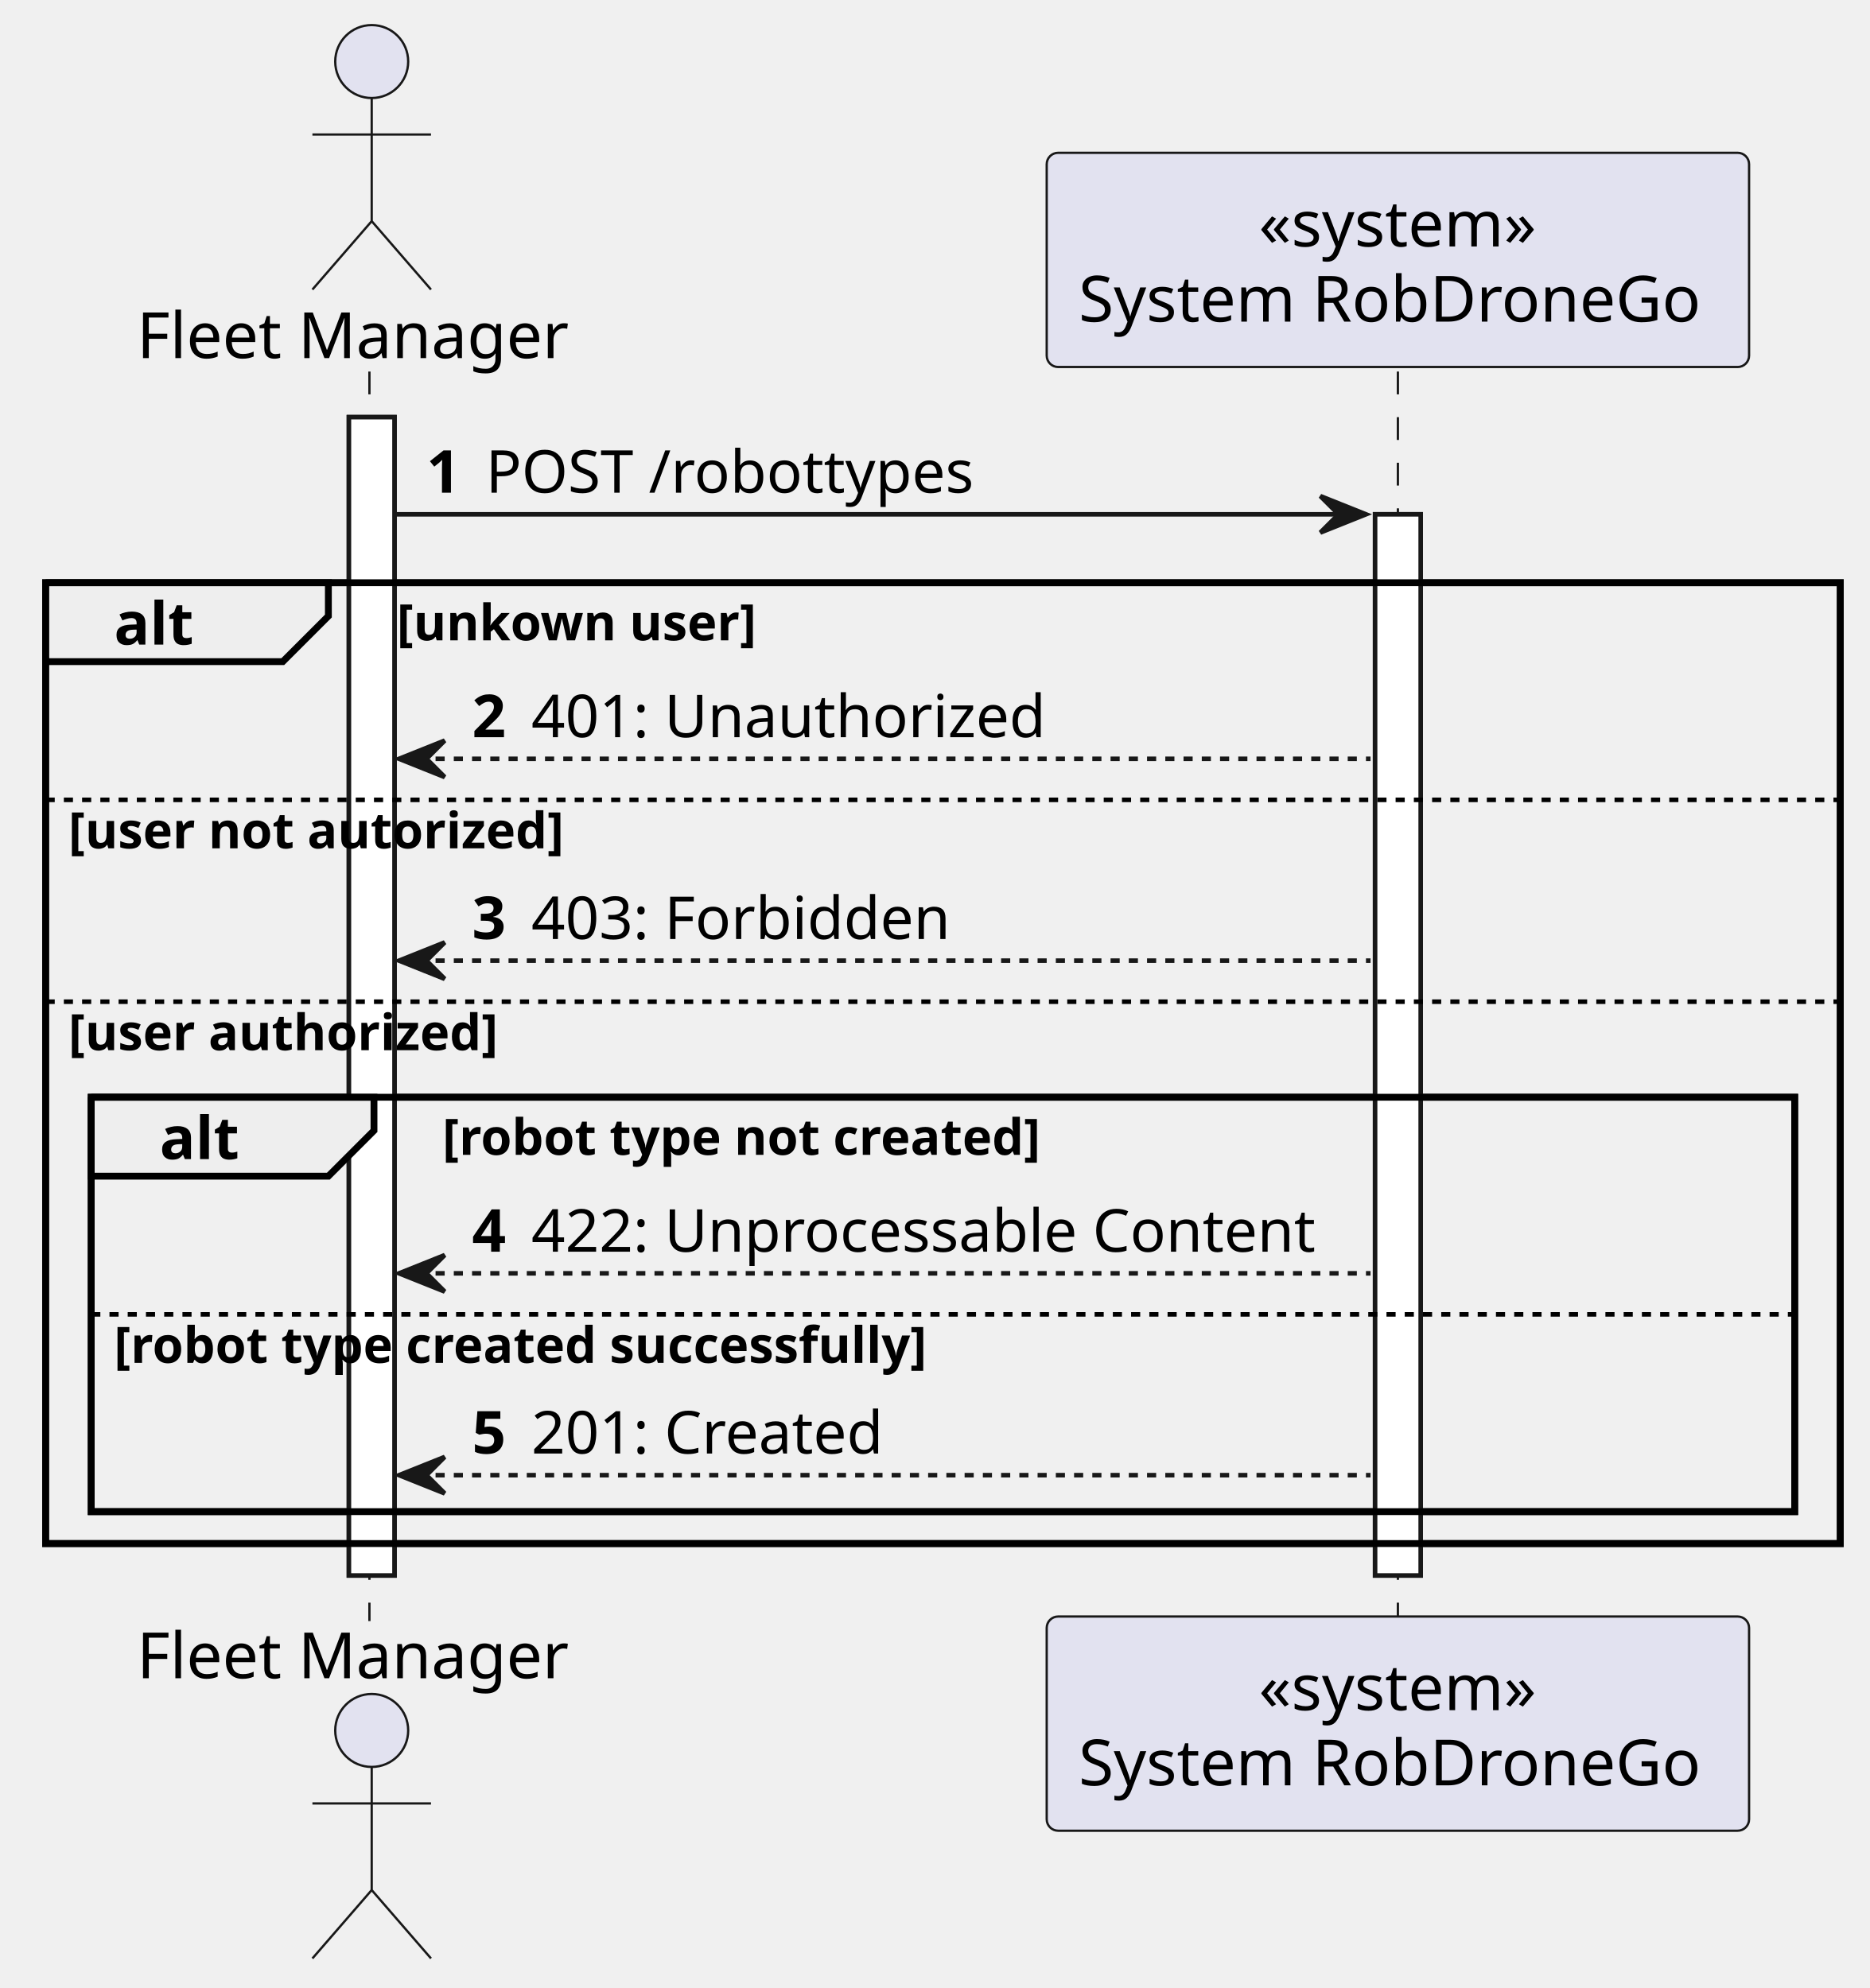
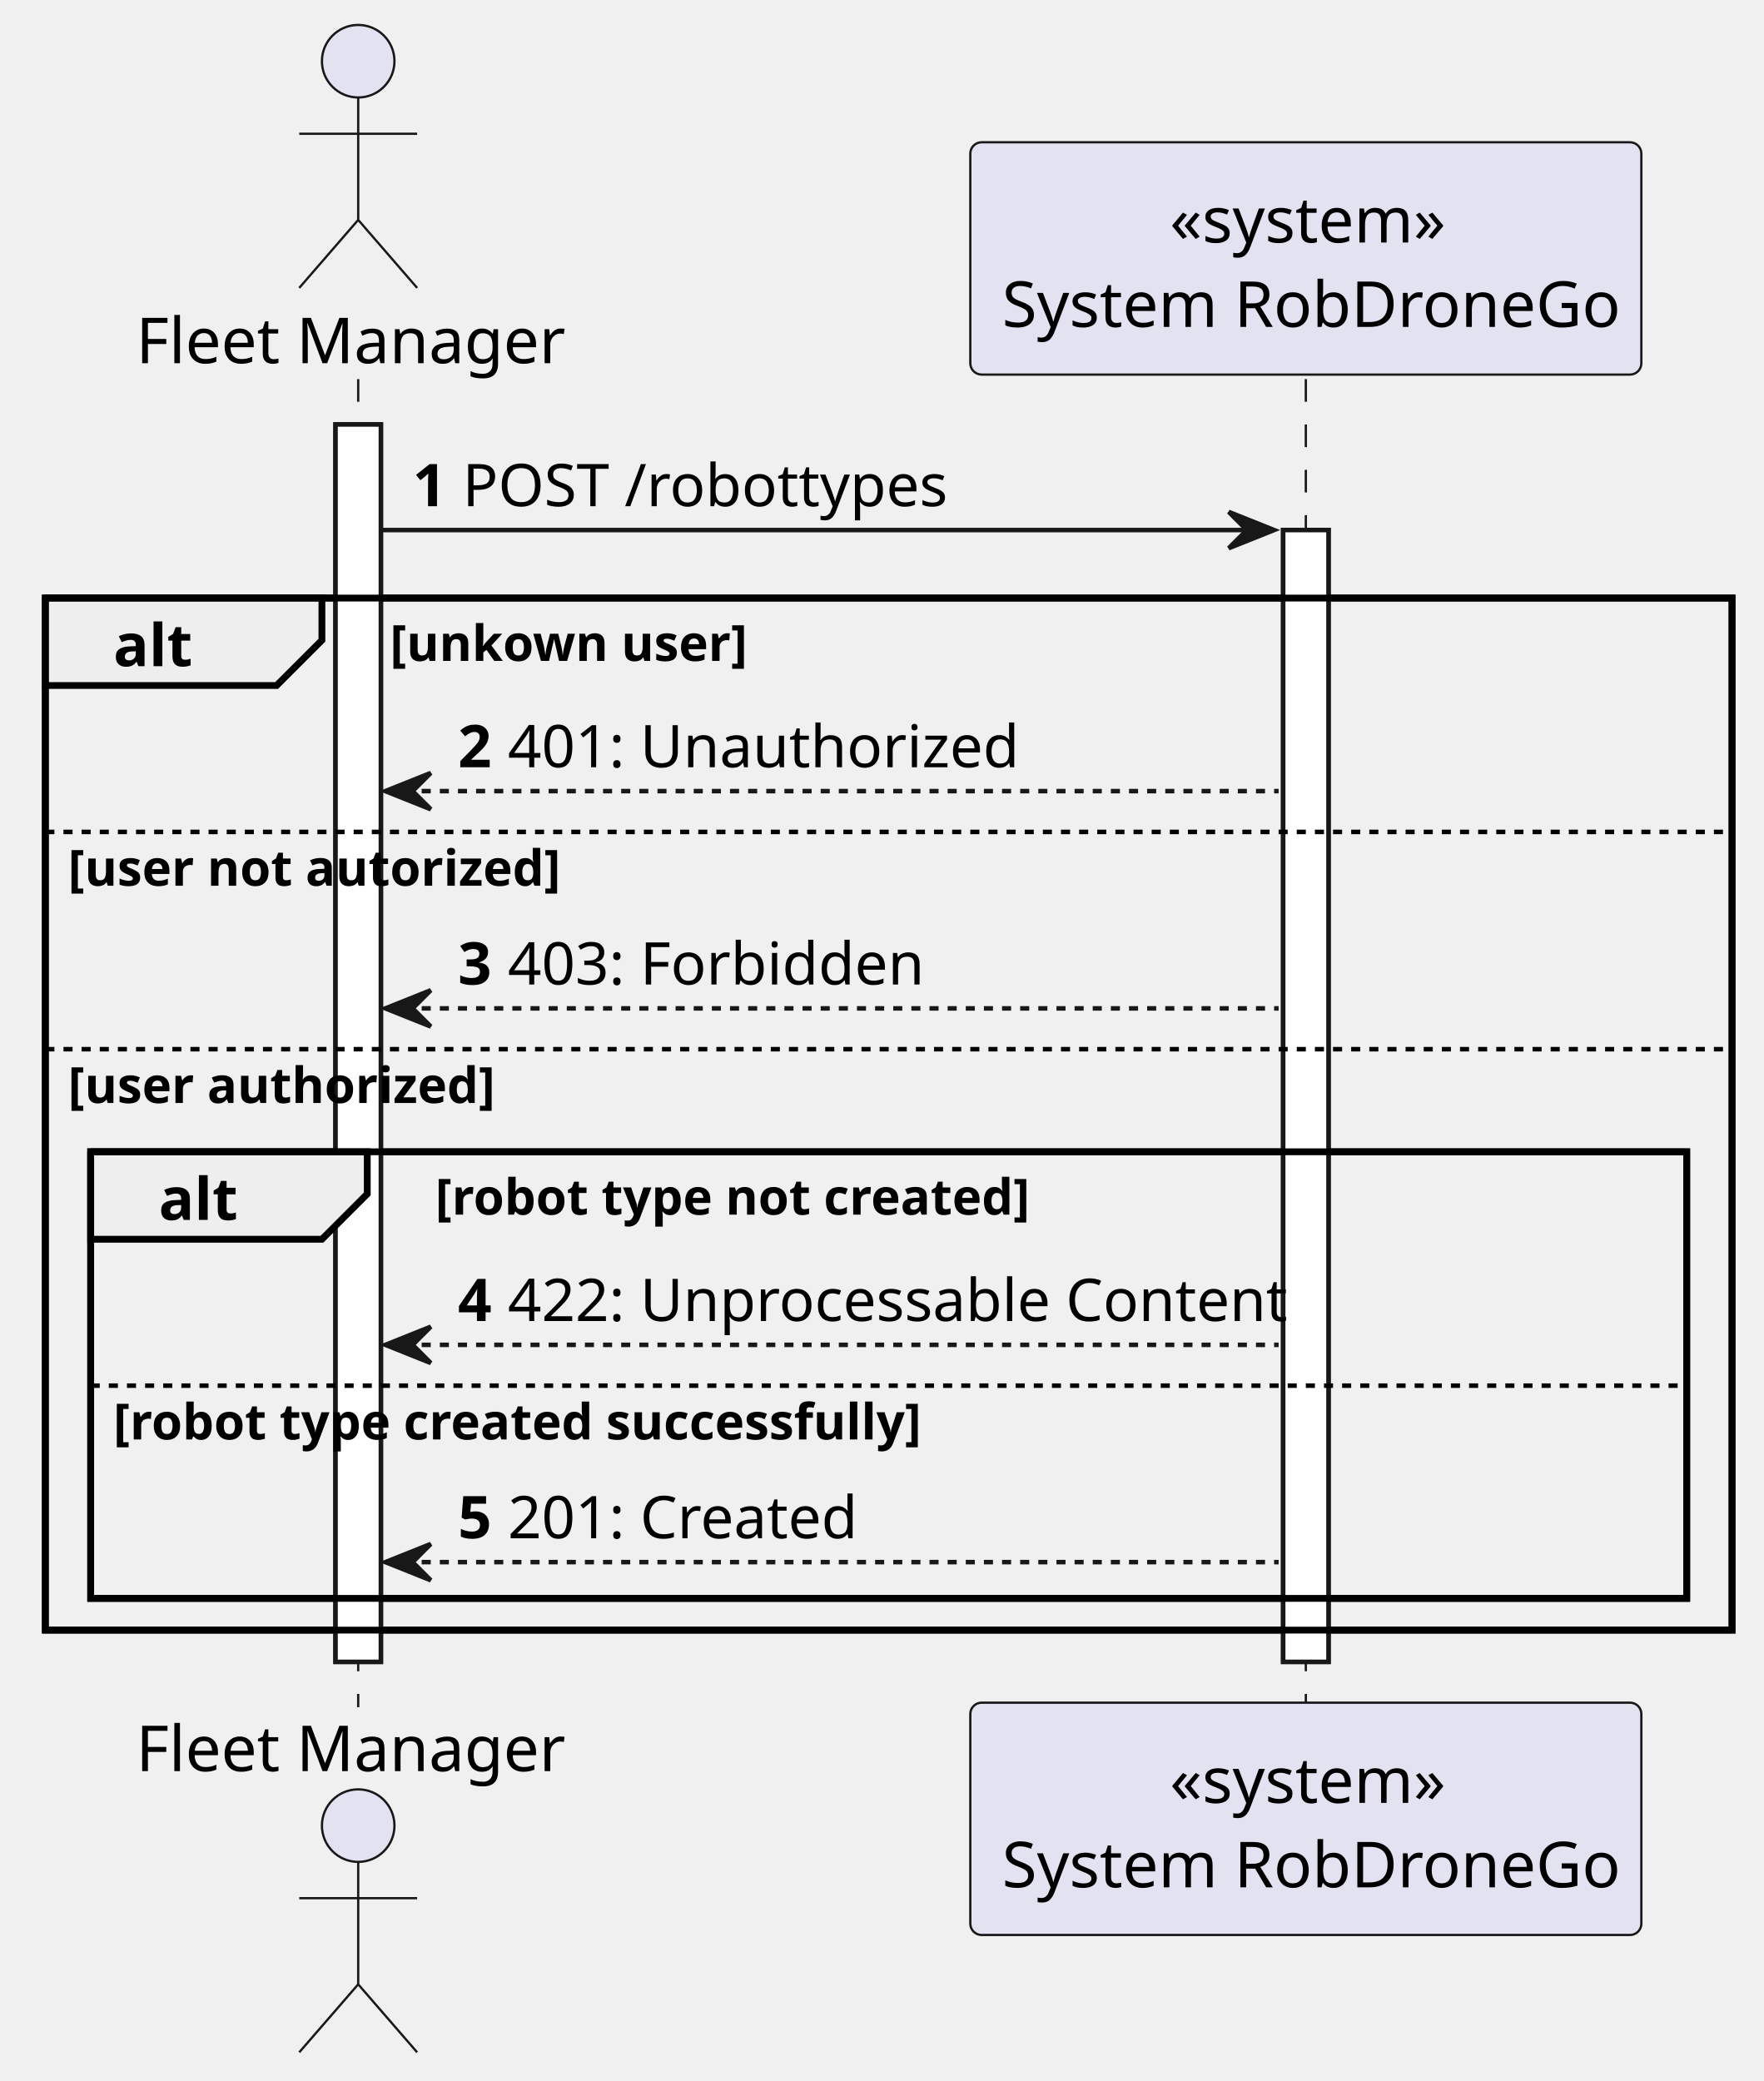
- <svg xmlns="http://www.w3.org/2000/svg" contentStyleType="text/css" height="436px" preserveAspectRatio="none" style="width:410px;height:436px;background:#FFFFFF;" version="1.1" viewBox="0 0 410 436" width="410px" zoomAndPan="magnify">
+ <svg xmlns="http://www.w3.org/2000/svg" contentStyleType="text/css" height="459px" preserveAspectRatio="none" style="width:389px;height:459px;background:#FFFFFF;" version="1.1" viewBox="0 0 389 459" width="389px" zoomAndPan="magnify">
  <defs />
  <g>
-     <rect fill="#FFFFFF" height="254.039" style="stroke:#181818;stroke-width:1.0;" width="10" x="76.5" y="91.488" />
-     <rect fill="#FFFFFF" height="232.728" style="stroke:#181818;stroke-width:1.0;" width="10" x="301.5" y="112.799" />
-     <rect fill="none" height="210.728" style="stroke:#000000;stroke-width:1.5;" width="393.5" x="10" y="127.799" />
-     <rect fill="none" height="90.887" style="stroke:#000000;stroke-width:1.5;" width="373.5" x="20" y="240.641" />
-     <line style="stroke:#181818;stroke-width:0.5;stroke-dasharray:5.0,5.0;" x1="81" x2="81" y1="81.488" y2="355.527" />
-     <line style="stroke:#181818;stroke-width:0.5;stroke-dasharray:5.0,5.0;" x1="306.5" x2="306.5" y1="81.488" y2="355.527" />
-     <text fill="#000000" font-family="sans-serif" font-size="14" lengthAdjust="spacing" textLength="97" x="30" y="78.535">Fleet Manager</text>
-     <ellipse cx="81.5" cy="13.5" fill="#E2E2F0" rx="8" ry="8" style="stroke:#181818;stroke-width:0.5;" />
-     <path d="M81.5,21.5 L81.5,48.5 M68.5,29.5 L94.5,29.5 M81.5,48.5 L68.5,63.5 M81.5,48.5 L94.5,63.5 " fill="none" style="stroke:#181818;stroke-width:0.5;" />
-     <text fill="#000000" font-family="sans-serif" font-size="14" lengthAdjust="spacing" textLength="97" x="30" y="368.062">Fleet Manager</text>
-     <ellipse cx="81.5" cy="379.516" fill="#E2E2F0" rx="8" ry="8" style="stroke:#181818;stroke-width:0.5;" />
-     <path d="M81.5,387.516 L81.5,414.516 M68.5,395.516 L94.5,395.516 M81.5,414.516 L68.5,429.516 M81.5,414.516 L94.5,429.516 " fill="none" style="stroke:#181818;stroke-width:0.5;" />
-     <rect fill="#E2E2F0" height="46.977" rx="2.5" ry="2.5" style="stroke:#181818;stroke-width:0.5;" width="154" x="229.5" y="33.512" />
-     <text fill="#000000" font-family="sans-serif" font-size="14" lengthAdjust="spacing" textLength="61" x="276" y="54.047">«system»</text>
-     <text fill="#000000" font-family="sans-serif" font-size="14" lengthAdjust="spacing" textLength="140" x="236.5" y="70.535">System RobDroneGo</text>
-     <rect fill="#E2E2F0" height="46.977" rx="2.5" ry="2.5" style="stroke:#181818;stroke-width:0.5;" width="154" x="229.5" y="354.527" />
-     <text fill="#000000" font-family="sans-serif" font-size="14" lengthAdjust="spacing" textLength="61" x="276" y="375.062">«system»</text>
-     <text fill="#000000" font-family="sans-serif" font-size="14" lengthAdjust="spacing" textLength="140" x="236.5" y="391.551">System RobDroneGo</text>
-     <rect fill="#FFFFFF" height="254.039" style="stroke:#181818;stroke-width:1.0;" width="10" x="76.5" y="91.488" />
-     <rect fill="#FFFFFF" height="232.728" style="stroke:#181818;stroke-width:1.0;" width="10" x="301.5" y="112.799" />
-     <polygon fill="#181818" points="289.5,108.799,299.5,112.799,289.5,116.799,293.5,112.799" style="stroke:#181818;stroke-width:1.0;" />
-     <line style="stroke:#181818;stroke-width:1.0;" x1="86.5" x2="295.5" y1="112.799" y2="112.799" />
-     <text fill="#000000" font-family="sans-serif" font-size="13" font-weight="bold" lengthAdjust="spacing" textLength="9" x="93.5" y="108.057">1</text>
-     <text fill="#000000" font-family="sans-serif" font-size="13" lengthAdjust="spacing" textLength="111" x="106.5" y="108.057">POST /robottypes</text>
-     <path d="M10,127.799 L72,127.799 L72,135.109 L62,145.109 L10,145.109 L10,127.799 " fill="#EEEEEE" style="stroke:#000000;stroke-width:1.5;" />
-     <rect fill="none" height="210.728" style="stroke:#000000;stroke-width:1.5;" width="393.5" x="10" y="127.799" />
-     <text fill="#000000" font-family="sans-serif" font-size="13" font-weight="bold" lengthAdjust="spacing" textLength="17" x="25" y="141.367">alt</text>
-     <text fill="#000000" font-family="sans-serif" font-size="11" font-weight="bold" lengthAdjust="spacing" textLength="80" x="87" y="140.434">[unkown user]</text>
-     <polygon fill="#181818" points="97.5,162.42,87.5,166.42,97.5,170.42,93.5,166.42" style="stroke:#181818;stroke-width:1.0;" />
-     <line style="stroke:#181818;stroke-width:1.0;stroke-dasharray:2.0,2.0;" x1="91.5" x2="300.5" y1="166.42" y2="166.42" />
-     <text fill="#000000" font-family="sans-serif" font-size="13" font-weight="bold" lengthAdjust="spacing" textLength="9" x="103.5" y="161.678">2</text>
-     <text fill="#000000" font-family="sans-serif" font-size="13" lengthAdjust="spacing" textLength="116" x="116.5" y="161.678">401: Unauthorized</text>
-     <line style="stroke:#000000;stroke-width:1.0;stroke-dasharray:2.0,2.0;" x1="10" x2="403.5" y1="175.42" y2="175.42" />
-     <text fill="#000000" font-family="sans-serif" font-size="11" font-weight="bold" lengthAdjust="spacing" textLength="110" x="15" y="186.055">[user not autorized]</text>
-     <polygon fill="#181818" points="97.5,206.685,87.5,210.685,97.5,214.685,93.5,210.685" style="stroke:#181818;stroke-width:1.0;" />
-     <line style="stroke:#181818;stroke-width:1.0;stroke-dasharray:2.0,2.0;" x1="91.5" x2="300.5" y1="210.685" y2="210.685" />
-     <text fill="#000000" font-family="sans-serif" font-size="13" font-weight="bold" lengthAdjust="spacing" textLength="9" x="103.5" y="205.943">3</text>
-     <text fill="#000000" font-family="sans-serif" font-size="13" lengthAdjust="spacing" textLength="95" x="116.5" y="205.943">403: Forbidden</text>
-     <line style="stroke:#000000;stroke-width:1.0;stroke-dasharray:2.0,2.0;" x1="10" x2="403.5" y1="219.685" y2="219.685" />
-     <text fill="#000000" font-family="sans-serif" font-size="11" font-weight="bold" lengthAdjust="spacing" textLength="95" x="15" y="230.32">[user authorized]</text>
-     <path d="M20,240.641 L82,240.641 L82,247.951 L72,257.951 L20,257.951 L20,240.641 " fill="#EEEEEE" style="stroke:#000000;stroke-width:1.5;" />
-     <rect fill="none" height="90.887" style="stroke:#000000;stroke-width:1.5;" width="373.5" x="20" y="240.641" />
-     <text fill="#000000" font-family="sans-serif" font-size="13" font-weight="bold" lengthAdjust="spacing" textLength="17" x="35" y="254.209">alt</text>
-     <text fill="#000000" font-family="sans-serif" font-size="11" font-weight="bold" lengthAdjust="spacing" textLength="131" x="97" y="253.275">[robot type not created]</text>
-     <polygon fill="#181818" points="97.5,275.262,87.5,279.262,97.5,283.262,93.5,279.262" style="stroke:#181818;stroke-width:1.0;" />
-     <line style="stroke:#181818;stroke-width:1.0;stroke-dasharray:2.0,2.0;" x1="91.5" x2="300.5" y1="279.262" y2="279.262" />
-     <text fill="#000000" font-family="sans-serif" font-size="13" font-weight="bold" lengthAdjust="spacing" textLength="9" x="103.5" y="274.519">4</text>
-     <text fill="#000000" font-family="sans-serif" font-size="13" lengthAdjust="spacing" textLength="178" x="116.5" y="274.519">422: Unprocessable Content</text>
-     <line style="stroke:#000000;stroke-width:1.0;stroke-dasharray:2.0,2.0;" x1="20" x2="393.5" y1="288.262" y2="288.262" />
-     <text fill="#000000" font-family="sans-serif" font-size="11" font-weight="bold" lengthAdjust="spacing" textLength="182" x="25" y="298.897">[robot type created successfully]</text>
-     <polygon fill="#181818" points="97.5,319.527,87.5,323.527,97.5,327.527,93.5,323.527" style="stroke:#181818;stroke-width:1.0;" />
-     <line style="stroke:#181818;stroke-width:1.0;stroke-dasharray:2.0,2.0;" x1="91.5" x2="300.5" y1="323.527" y2="323.527" />
-     <text fill="#000000" font-family="sans-serif" font-size="13" font-weight="bold" lengthAdjust="spacing" textLength="9" x="103.5" y="318.785">5</text>
-     <text fill="#000000" font-family="sans-serif" font-size="13" lengthAdjust="spacing" textLength="80" x="116.5" y="318.785">201: Created</text>
+     <rect fill="#FFFFFF" height="272.93" style="stroke:#181818;stroke-width:1.0;" width="10" x="74" y="93.621" />
+     <rect fill="#FFFFFF" height="249.639" style="stroke:#181818;stroke-width:1.0;" width="10" x="283" y="116.912" />
+     <rect fill="none" height="227.639" style="stroke:#000000;stroke-width:1.5;" width="372" x="10" y="131.912" />
+     <rect fill="none" height="98.504" style="stroke:#000000;stroke-width:1.5;" width="352" x="20" y="254.047" />
+     <line style="stroke:#181818;stroke-width:0.5;stroke-dasharray:5.0,5.0;" x1="79" x2="79" y1="83.621" y2="376.551" />
+     <line style="stroke:#181818;stroke-width:0.5;stroke-dasharray:5.0,5.0;" x1="288" x2="288" y1="83.621" y2="376.551" />
+     <text fill="#000000" font-family="sans-serif" font-size="14" lengthAdjust="spacing" textLength="92" x="30" y="80.107">Fleet Manager</text>
+     <ellipse cx="79" cy="13.5" fill="#E2E2F0" rx="8" ry="8" style="stroke:#181818;stroke-width:0.5;" />
+     <path d="M79,21.5 L79,48.5 M66,29.5 L92,29.5 M79,48.5 L66,63.5 M79,48.5 L92,63.5 " fill="none" style="stroke:#181818;stroke-width:0.5;" />
+     <text fill="#000000" font-family="sans-serif" font-size="14" lengthAdjust="spacing" textLength="92" x="30" y="390.658">Fleet Manager</text>
+     <ellipse cx="79" cy="402.672" fill="#E2E2F0" rx="8" ry="8" style="stroke:#181818;stroke-width:0.5;" />
+     <path d="M79,410.672 L79,437.672 M66,418.672 L92,418.672 M79,437.672 L66,452.672 M79,437.672 L92,452.672 " fill="none" style="stroke:#181818;stroke-width:0.5;" />
+     <rect fill="#E2E2F0" height="51.242" rx="2.5" ry="2.5" style="stroke:#181818;stroke-width:0.5;" width="148" x="214" y="31.379" />
+     <text fill="#000000" font-family="sans-serif" font-size="14" lengthAdjust="spacing" textLength="60" x="258" y="53.486">«system»</text>
+     <text fill="#000000" font-family="sans-serif" font-size="14" lengthAdjust="spacing" textLength="134" x="221" y="72.107">System RobDroneGo</text>
+     <rect fill="#E2E2F0" height="51.242" rx="2.5" ry="2.5" style="stroke:#181818;stroke-width:0.5;" width="148" x="214" y="375.551" />
+     <text fill="#000000" font-family="sans-serif" font-size="14" lengthAdjust="spacing" textLength="60" x="258" y="397.658">«system»</text>
+     <text fill="#000000" font-family="sans-serif" font-size="14" lengthAdjust="spacing" textLength="134" x="221" y="416.279">System RobDroneGo</text>
+     <rect fill="#FFFFFF" height="272.93" style="stroke:#181818;stroke-width:1.0;" width="10" x="74" y="93.621" />
+     <rect fill="#FFFFFF" height="249.639" style="stroke:#181818;stroke-width:1.0;" width="10" x="283" y="116.912" />
+     <polygon fill="#181818" points="271,112.912,281,116.912,271,120.912,275,116.912" style="stroke:#181818;stroke-width:1.0;" />
+     <line style="stroke:#181818;stroke-width:1.0;" x1="84" x2="277" y1="116.912" y2="116.912" />
+     <text fill="#000000" font-family="sans-serif" font-size="13" font-weight="bold" lengthAdjust="spacing" textLength="7" x="91" y="111.649">1</text>
+     <text fill="#000000" font-family="sans-serif" font-size="13" lengthAdjust="spacing" textLength="104" x="102" y="111.649">POST /robottypes</text>
+     <path d="M10,131.912 L71,131.912 L71,141.203 L61,151.203 L10,151.203 L10,131.912 " fill="#EEEEEE" style="stroke:#000000;stroke-width:1.5;" />
+     <rect fill="none" height="227.639" style="stroke:#000000;stroke-width:1.5;" width="372" x="10" y="131.912" />
+     <text fill="#000000" font-family="sans-serif" font-size="13" font-weight="bold" lengthAdjust="spacing" textLength="16" x="25" y="146.94">alt</text>
+     <text fill="#000000" font-family="sans-serif" font-size="11" font-weight="bold" lengthAdjust="spacing" textLength="82" x="86" y="145.782">[unkown user]</text>
+     <polygon fill="#181818" points="95,170.494,85,174.494,95,178.494,91,174.494" style="stroke:#181818;stroke-width:1.0;" />
+     <line style="stroke:#181818;stroke-width:1.0;stroke-dasharray:2.0,2.0;" x1="89" x2="282" y1="174.494" y2="174.494" />
+     <text fill="#000000" font-family="sans-serif" font-size="13" font-weight="bold" lengthAdjust="spacing" textLength="7" x="101" y="169.231">2</text>
+     <text fill="#000000" font-family="sans-serif" font-size="13" lengthAdjust="spacing" textLength="105" x="112" y="169.231">401: Unauthorized</text>
+     <line style="stroke:#000000;stroke-width:1.0;stroke-dasharray:2.0,2.0;" x1="10" x2="382" y1="183.494" y2="183.494" />
+     <text fill="#000000" font-family="sans-serif" font-size="11" font-weight="bold" lengthAdjust="spacing" textLength="110" x="15" y="195.364">[user not autorized]</text>
+     <polygon fill="#181818" points="95,218.416,85,222.416,95,226.416,91,222.416" style="stroke:#181818;stroke-width:1.0;" />
+     <line style="stroke:#181818;stroke-width:1.0;stroke-dasharray:2.0,2.0;" x1="89" x2="282" y1="222.416" y2="222.416" />
+     <text fill="#000000" font-family="sans-serif" font-size="13" font-weight="bold" lengthAdjust="spacing" textLength="7" x="101" y="217.153">3</text>
+     <text fill="#000000" font-family="sans-serif" font-size="13" lengthAdjust="spacing" textLength="86" x="112" y="217.153">403: Forbidden</text>
+     <line style="stroke:#000000;stroke-width:1.0;stroke-dasharray:2.0,2.0;" x1="10" x2="382" y1="231.416" y2="231.416" />
+     <text fill="#000000" font-family="sans-serif" font-size="11" font-weight="bold" lengthAdjust="spacing" textLength="96" x="15" y="243.286">[user authorized]</text>
+     <path d="M20,254.047 L81,254.047 L81,263.338 L71,273.338 L20,273.338 L20,254.047 " fill="#EEEEEE" style="stroke:#000000;stroke-width:1.5;" />
+     <rect fill="none" height="98.504" style="stroke:#000000;stroke-width:1.5;" width="352" x="20" y="254.047" />
+     <text fill="#000000" font-family="sans-serif" font-size="13" font-weight="bold" lengthAdjust="spacing" textLength="16" x="35" y="269.075">alt</text>
+     <text fill="#000000" font-family="sans-serif" font-size="11" font-weight="bold" lengthAdjust="spacing" textLength="131" x="96" y="267.917">[robot type not created]</text>
+     <polygon fill="#181818" points="95,292.629,85,296.629,95,300.629,91,296.629" style="stroke:#181818;stroke-width:1.0;" />
+     <line style="stroke:#181818;stroke-width:1.0;stroke-dasharray:2.0,2.0;" x1="89" x2="282" y1="296.629" y2="296.629" />
+     <text fill="#000000" font-family="sans-serif" font-size="13" font-weight="bold" lengthAdjust="spacing" textLength="7" x="101" y="291.366">4</text>
+     <text fill="#000000" font-family="sans-serif" font-size="13" lengthAdjust="spacing" textLength="164" x="112" y="291.366">422: Unprocessable Content</text>
+     <line style="stroke:#000000;stroke-width:1.0;stroke-dasharray:2.0,2.0;" x1="20" x2="372" y1="305.629" y2="305.629" />
+     <text fill="#000000" font-family="sans-serif" font-size="11" font-weight="bold" lengthAdjust="spacing" textLength="183" x="25" y="317.499">[robot type created successfully]</text>
+     <polygon fill="#181818" points="95,340.551,85,344.551,95,348.551,91,344.551" style="stroke:#181818;stroke-width:1.0;" />
+     <line style="stroke:#181818;stroke-width:1.0;stroke-dasharray:2.0,2.0;" x1="89" x2="282" y1="344.551" y2="344.551" />
+     <text fill="#000000" font-family="sans-serif" font-size="13" font-weight="bold" lengthAdjust="spacing" textLength="7" x="101" y="339.288">5</text>
+     <text fill="#000000" font-family="sans-serif" font-size="13" lengthAdjust="spacing" textLength="74" x="112" y="339.288">201: Created</text>
  </g>
</svg>
